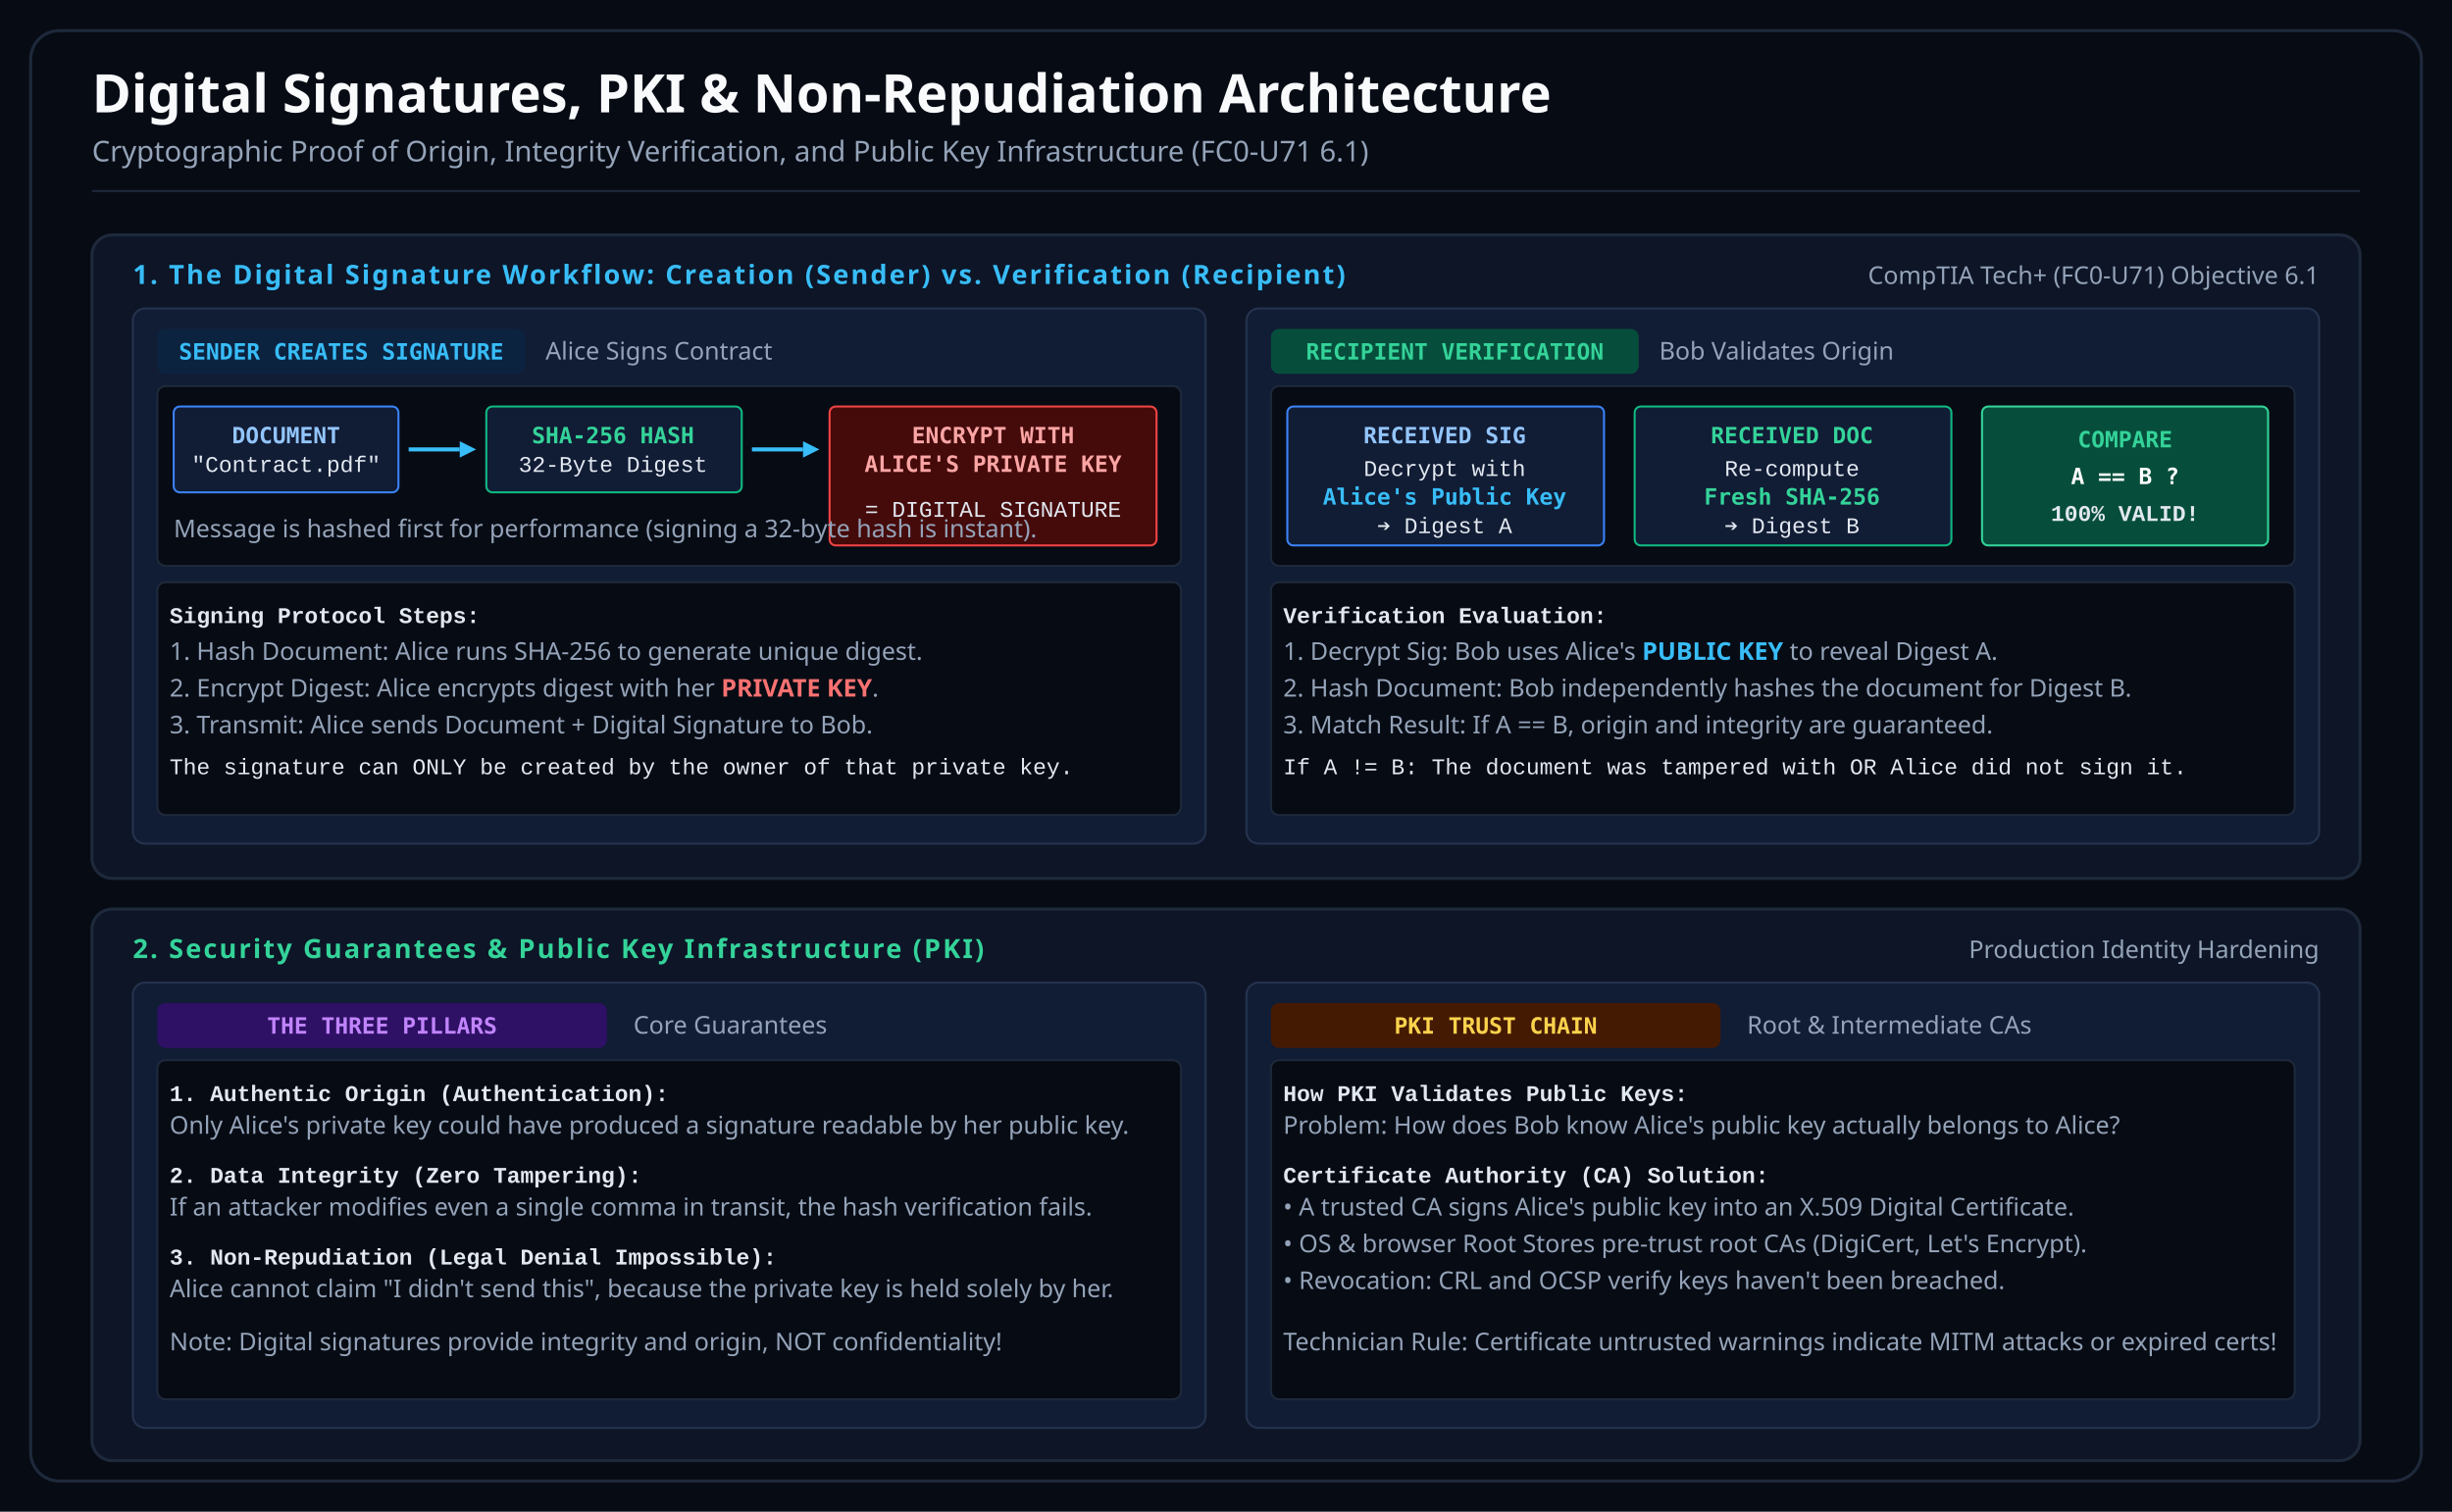
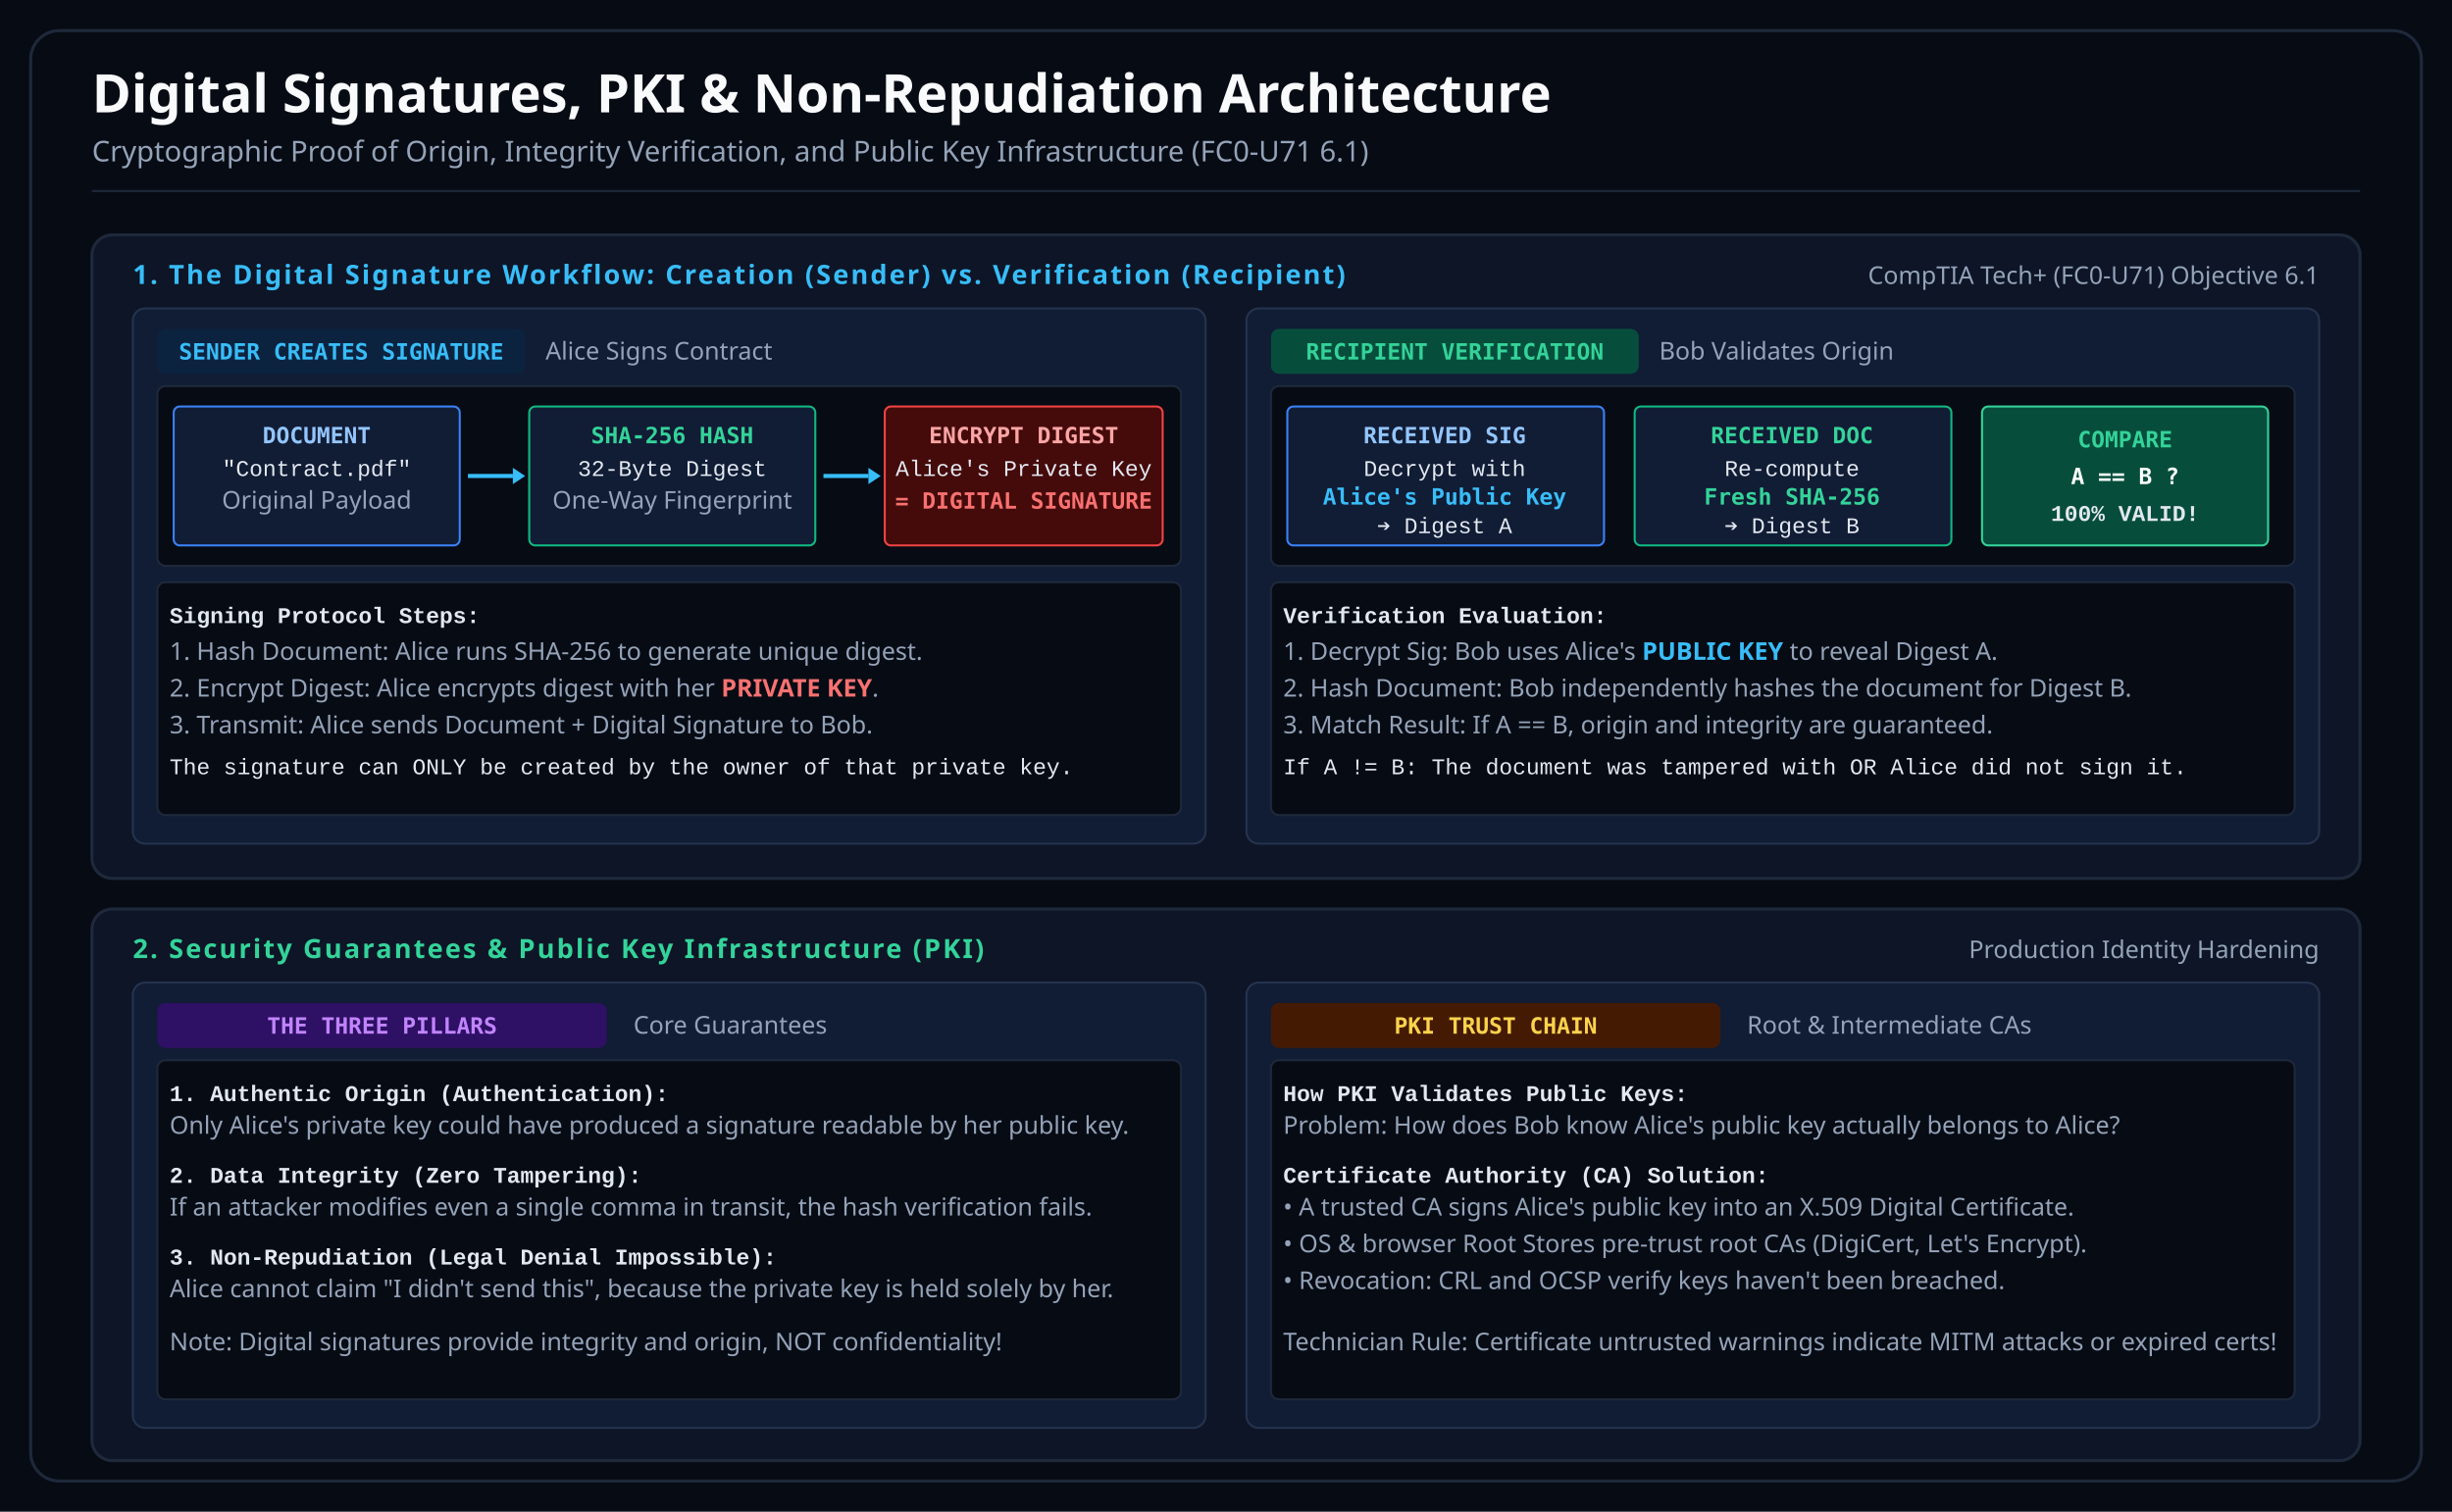
<svg xmlns="http://www.w3.org/2000/svg" viewBox="0 0 1200 740" width="1200" height="740">
  <defs>
    <style>
      .bg { fill: #070b14; }
      .card-bg { fill: #0d1527; stroke: #1e293b; stroke-width: 1.5; rx: 10px; }
      .inner-card { fill: #111c35; stroke: #25334d; stroke-width: 1; rx: 6px; }
      .text-title { font-family: 'Segoe UI', -apple-system, sans-serif; font-size: 26px; font-weight: 700; fill: #f8fafc; }
      .text-subtitle { font-family: 'Segoe UI', -apple-system, sans-serif; font-size: 14px; fill: #94a3b8; }
      .text-section { font-family: 'Segoe UI', -apple-system, sans-serif; font-size: 13px; font-weight: 700; letter-spacing: 0.08em; text-transform: uppercase; }
      .text-label { font-family: 'Segoe UI', -apple-system, sans-serif; font-size: 12px; fill: #94a3b8; }
      .text-val-mono { font-family: 'JetBrains Mono', 'Courier New', monospace; font-size: 11px; fill: #e2e8f0; }
      .badge-text { font-family: 'JetBrains Mono', monospace; font-size: 11px; font-weight: 700; text-anchor: middle; }
    </style>
  </defs>
  <rect width="1200" height="740" class="bg" />
  <rect x="15" y="15" width="1170" height="710" rx="14" fill="none" stroke="#1e293b" stroke-width="1.5" />
  <g transform="translate(45, 55)">
    <text class="text-title" x="0" y="0">Digital Signatures, PKI &amp; Non-Repudiation Architecture</text>
    <text class="text-subtitle" x="0" y="24">Cryptographic Proof of Origin, Integrity Verification, and Public Key Infrastructure (FC0-U71 6.1)</text>
    <rect x="0" y="38" width="1110" height="1" fill="#1e293b" />
  </g>
  <g transform="translate(45, 115)">
    <rect width="1110" height="315" class="card-bg" stroke="#0284c7" />
    <text class="text-section" x="20" y="24" fill="#38bdf8">1. The Digital Signature Workflow: Creation (Sender) vs. Verification (Recipient)</text>
    <text class="text-label" text-anchor="end" x="1090" y="24">CompTIA Tech+ (FC0-U71) Objective 6.1</text>
    <g transform="translate(20, 36)">
      <rect width="525" height="262" class="inner-card" stroke="#38bdf8" />
      <rect x="12" y="10" width="180" height="22" rx="4" fill="#0c2340" />
      <text x="102" y="25" class="badge-text" fill="#38bdf8">SENDER CREATES SIGNATURE</text>
      <text x="202" y="25" class="text-label" fill="#93c5fd">Alice Signs Contract</text>
      <rect x="12" y="38" width="501" height="88" rx="4" fill="#070b14" stroke="#1e293b" />
-       <rect x="20" y="48" width="110" height="42" rx="3" fill="#111c35" stroke="#3b82f6" />
-       <text x="75" y="66" class="badge-text" fill="#93c5fd">DOCUMENT</text>
-       <text x="75" y="80" class="text-val-mono" font-size="9px" text-anchor="middle" fill="#cbd5e1">"Contract.pdf"</text>
-       <path d="M 135 69 L 160 69" stroke="#38bdf8" stroke-width="2" />
-       <polygon points="160,65 168,69 160,73" fill="#38bdf8" />
-       <rect x="173" y="48" width="125" height="42" rx="3" fill="#111c35" stroke="#10b981" />
-       <text x="235" y="66" class="badge-text" fill="#34d399">SHA-256 HASH</text>
-       <text x="235" y="80" class="text-val-mono" font-size="9px" text-anchor="middle" fill="#a7f3d0">32-Byte Digest</text>
-       <path d="M 303 69 L 328 69" stroke="#38bdf8" stroke-width="2" />
-       <polygon points="328,65 336,69 328,73" fill="#38bdf8" />
-       <rect x="341" y="48" width="160" height="68" rx="3" fill="#450a0a" stroke="#ef4444" />
-       <text x="421" y="66" class="badge-text" fill="#fca5a5">ENCRYPT WITH</text>
-       <text x="421" y="80" class="badge-text" fill="#fca5a5">ALICE'S PRIVATE KEY</text>
-       <text x="421" y="102" class="text-val-mono" font-size="9px" text-anchor="middle" fill="#fecaca">= DIGITAL SIGNATURE</text>
-       <text x="20" y="112" class="text-label" font-size="10px" fill="#94a3b8">Message is hashed first for performance (signing a 32-byte hash is instant).</text>
+       <rect x="20" y="48" width="140" height="68" rx="3" fill="#111c35" stroke="#3b82f6" />
+       <text x="90" y="66" class="badge-text" fill="#93c5fd">DOCUMENT</text>
+       <text x="90" y="82" class="text-val-mono" font-size="9.5px" text-anchor="middle" fill="#cbd5e1">"Contract.pdf"</text>
+       <text x="90" y="98" class="text-label" font-size="9px" text-anchor="middle" fill="#64748b">Original Payload</text>
+       <path d="M 164 82 L 186 82" stroke="#38bdf8" stroke-width="2" />
+       <polygon points="186,78 192,82 186,86" fill="#38bdf8" />
+       <rect x="194" y="48" width="140" height="68" rx="3" fill="#111c35" stroke="#10b981" />
+       <text x="264" y="66" class="badge-text" fill="#34d399">SHA-256 HASH</text>
+       <text x="264" y="82" class="text-val-mono" font-size="9.5px" text-anchor="middle" fill="#a7f3d0">32-Byte Digest</text>
+       <text x="264" y="98" class="text-label" font-size="9px" text-anchor="middle" fill="#64748b">One-Way Fingerprint</text>
+       <path d="M 338 82 L 360 82" stroke="#38bdf8" stroke-width="2" />
+       <polygon points="360,78 366,82 360,86" fill="#38bdf8" />
+       <rect x="368" y="48" width="136" height="68" rx="3" fill="#450a0a" stroke="#ef4444" />
+       <text x="436" y="66" class="badge-text" fill="#fca5a5">ENCRYPT DIGEST</text>
+       <text x="436" y="82" class="text-val-mono" font-size="9.5px" text-anchor="middle" fill="#fecaca">Alice's Private Key</text>
+       <text x="436" y="98" class="badge-text" font-size="8.5px" fill="#f87171">= DIGITAL SIGNATURE</text>
      <rect x="12" y="134" width="501" height="114" rx="4" fill="#070b14" stroke="#1e293b" />
      <text x="18" y="154" class="text-val-mono" font-size="10.5px" font-weight="700" fill="#38bdf8">Signing Protocol Steps:</text>
      <text x="18" y="172" class="text-label" font-size="10.5px" fill="#cbd5e1">1. Hash Document: Alice runs SHA-256 to generate unique digest.</text>
      <text x="18" y="190" class="text-label" font-size="10.5px" fill="#cbd5e1">2. Encrypt Digest: Alice encrypts digest with her <tspan fill="#f87171" font-weight="700">PRIVATE KEY</tspan>.</text>
      <text x="18" y="208" class="text-label" font-size="10.5px" fill="#cbd5e1">3. Transmit: Alice sends Document + Digital Signature to Bob.</text>
      <text x="18" y="228" class="text-val-mono" font-size="10px" fill="#34d399">The signature can ONLY be created by the owner of that private key.</text>
    </g>
    <g transform="translate(565, 36)">
      <rect width="525" height="262" class="inner-card" stroke="#10b981" />
      <rect x="12" y="10" width="180" height="22" rx="4" fill="#064e3b" />
      <text x="102" y="25" class="badge-text" fill="#34d399">RECIPIENT VERIFICATION</text>
      <text x="202" y="25" class="text-label" fill="#6ee7b7">Bob Validates Origin</text>
      <rect x="12" y="38" width="501" height="88" rx="4" fill="#070b14" stroke="#1e293b" />
      <rect x="20" y="48" width="155" height="68" rx="3" fill="#111c35" stroke="#3b82f6" />
      <text x="97" y="66" class="badge-text" fill="#93c5fd">RECEIVED SIG</text>
      <text x="97" y="82" class="text-val-mono" font-size="9px" text-anchor="middle" fill="#cbd5e1">Decrypt with</text>
      <text x="97" y="96" class="badge-text" fill="#38bdf8">Alice's Public Key</text>
      <text x="97" y="110" class="text-val-mono" font-size="9px" text-anchor="middle" fill="#34d399">➔ Digest A</text>
      <rect x="190" y="48" width="155" height="68" rx="3" fill="#111c35" stroke="#10b981" />
      <text x="267" y="66" class="badge-text" fill="#34d399">RECEIVED DOC</text>
      <text x="267" y="82" class="text-val-mono" font-size="9px" text-anchor="middle" fill="#cbd5e1">Re-compute</text>
      <text x="267" y="96" class="badge-text" fill="#34d399">Fresh SHA-256</text>
      <text x="267" y="110" class="text-val-mono" font-size="9px" text-anchor="middle" fill="#34d399">➔ Digest B</text>
      <rect x="360" y="48" width="140" height="68" rx="3" fill="#064e3b" stroke="#34d399" />
      <text x="430" y="68" class="badge-text" fill="#34d399">COMPARE</text>
      <text x="430" y="86" class="badge-text" fill="#ffffff">A == B ?</text>
      <text x="430" y="104" class="text-val-mono" font-size="10px" font-weight="700" text-anchor="middle" fill="#a7f3d0">100% VALID!</text>
      <rect x="12" y="134" width="501" height="114" rx="4" fill="#070b14" stroke="#1e293b" />
      <text x="18" y="154" class="text-val-mono" font-size="10.5px" font-weight="700" fill="#34d399">Verification Evaluation:</text>
      <text x="18" y="172" class="text-label" font-size="10.5px" fill="#cbd5e1">1. Decrypt Sig: Bob uses Alice's <tspan fill="#38bdf8" font-weight="700">PUBLIC KEY</tspan> to reveal Digest A.</text>
      <text x="18" y="190" class="text-label" font-size="10.5px" fill="#cbd5e1">2. Hash Document: Bob independently hashes the document for Digest B.</text>
      <text x="18" y="208" class="text-label" font-size="10.5px" fill="#cbd5e1">3. Match Result: If A == B, origin and integrity are guaranteed.</text>
      <text x="18" y="228" class="text-val-mono" font-size="10px" fill="#f87171">If A != B: The document was tampered with OR Alice did not sign it.</text>
    </g>
  </g>
  <g transform="translate(45, 445)">
    <rect width="1110" height="270" class="card-bg" stroke="#10b981" />
    <text class="text-section" x="20" y="24" fill="#34d399">2. Security Guarantees &amp; Public Key Infrastructure (PKI)</text>
    <text class="text-label" text-anchor="end" x="1090" y="24">Production Identity Hardening</text>
    <g transform="translate(20, 36)">
      <rect width="525" height="218" class="inner-card" stroke="#8b5cf6" />
      <rect x="12" y="10" width="220" height="22" rx="4" fill="#2e1065" />
      <text x="122" y="25" class="badge-text" fill="#c084fc">THE THREE PILLARS</text>
      <text x="245" y="25" class="text-label" fill="#ddd6fe">Core Guarantees</text>
      <rect x="12" y="38" width="501" height="166" rx="4" fill="#070b14" stroke="#1e293b" />
      <text x="18" y="58" class="text-val-mono" font-size="11px" font-weight="700" fill="#38bdf8">1. Authentic Origin (Authentication):</text>
      <text x="18" y="74" class="text-label" font-size="10.5px" fill="#cbd5e1">Only Alice's private key could have produced a signature readable by her public key.</text>
      <text x="18" y="98" class="text-val-mono" font-size="11px" font-weight="700" fill="#34d399">2. Data Integrity (Zero Tampering):</text>
      <text x="18" y="114" class="text-label" font-size="10.5px" fill="#cbd5e1">If an attacker modifies even a single comma in transit, the hash verification fails.</text>
      <text x="18" y="138" class="text-val-mono" font-size="11px" font-weight="700" fill="#fcd34d">3. Non-Repudiation (Legal Denial Impossible):</text>
      <text x="18" y="154" class="text-label" font-size="10.5px" fill="#cbd5e1">Alice cannot claim "I didn't send this", because the private key is held solely by her.</text>
      <text x="18" y="180" class="text-label" font-size="10px" fill="#fca5a5">Note: Digital signatures provide integrity and origin, NOT confidentiality!</text>
    </g>
    <g transform="translate(565, 36)">
      <rect width="525" height="218" class="inner-card" stroke="#f59e0b" />
      <rect x="12" y="10" width="220" height="22" rx="4" fill="#451a03" />
      <text x="122" y="25" class="badge-text" fill="#fcd34d">PKI TRUST CHAIN</text>
      <text x="245" y="25" class="text-label" fill="#fde68a">Root &amp; Intermediate CAs</text>
      <rect x="12" y="38" width="501" height="166" rx="4" fill="#070b14" stroke="#1e293b" />
      <text x="18" y="58" class="text-val-mono" font-size="11px" font-weight="700" fill="#fcd34d">How PKI Validates Public Keys:</text>
      <text x="18" y="74" class="text-label" font-size="10.5px" fill="#cbd5e1">Problem: How does Bob know Alice's public key actually belongs to Alice?</text>
      <text x="18" y="98" class="text-val-mono" font-size="11px" font-weight="700" fill="#38bdf8">Certificate Authority (CA) Solution:</text>
      <text x="18" y="114" class="text-label" font-size="10.5px" fill="#cbd5e1">• A trusted CA signs Alice's public key into an X.509 Digital Certificate.</text>
      <text x="18" y="132" class="text-label" font-size="10.5px" fill="#cbd5e1">• OS &amp; browser Root Stores pre-trust root CAs (DigiCert, Let's Encrypt).</text>
      <text x="18" y="150" class="text-label" font-size="10.5px" fill="#cbd5e1">• Revocation: CRL and OCSP verify keys haven't been breached.</text>
      <text x="18" y="180" class="text-label" font-size="10px" fill="#67e8f9">Technician Rule: Certificate untrusted warnings indicate MITM attacks or expired certs!</text>
    </g>
  </g>
</svg>
